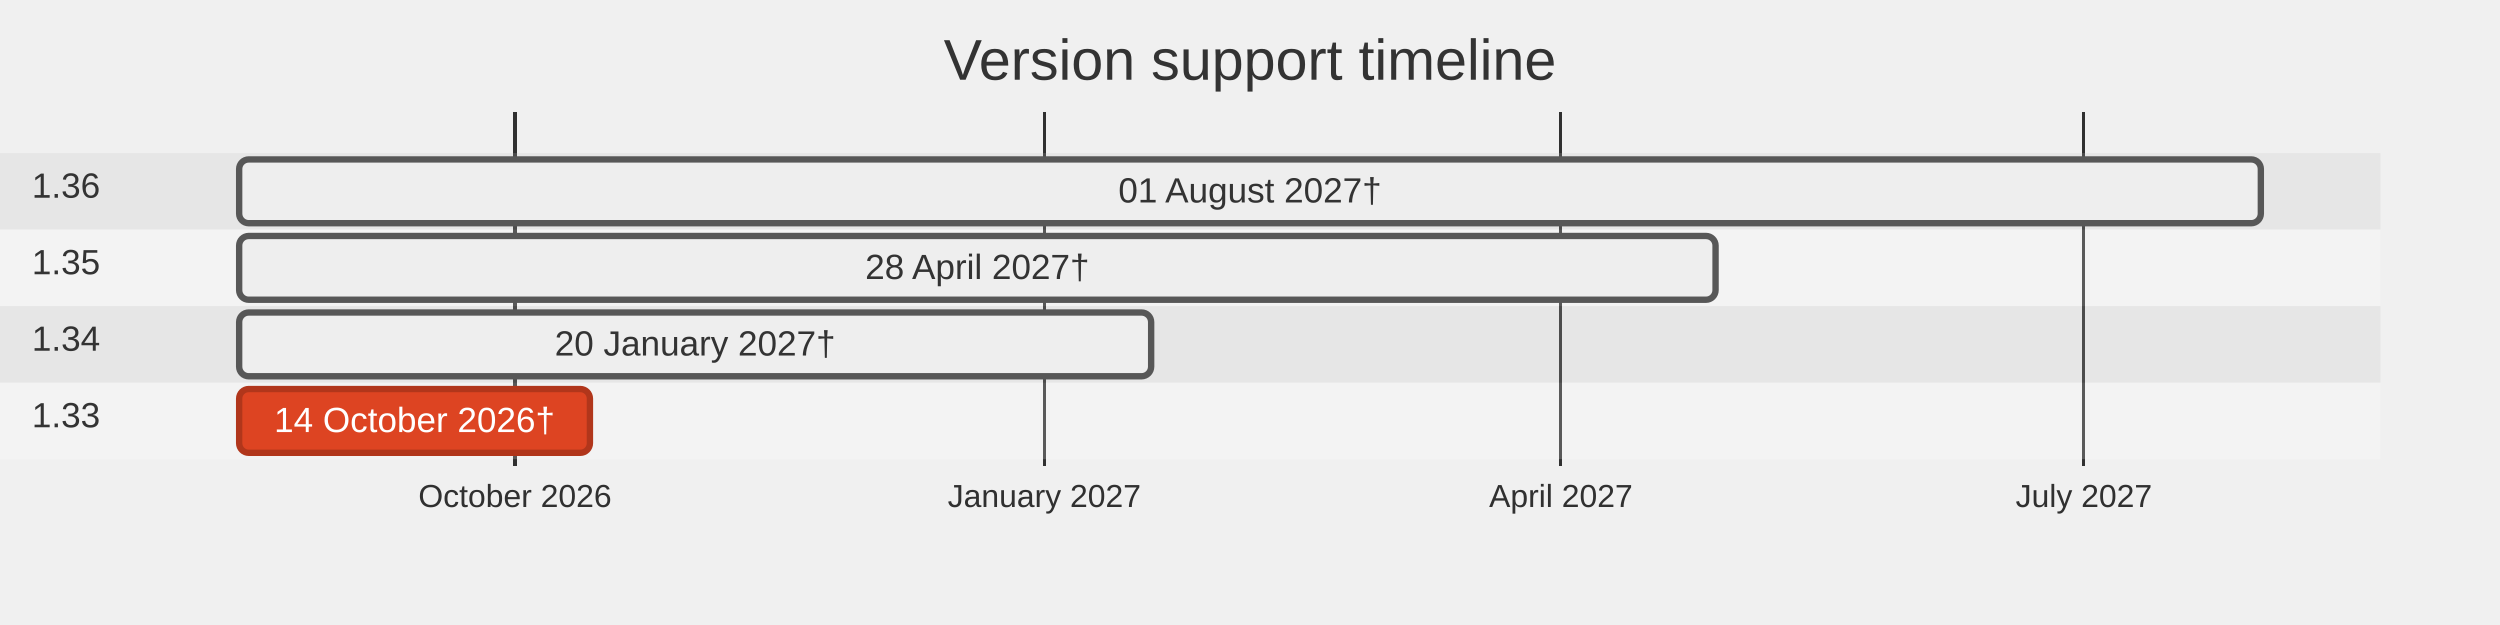
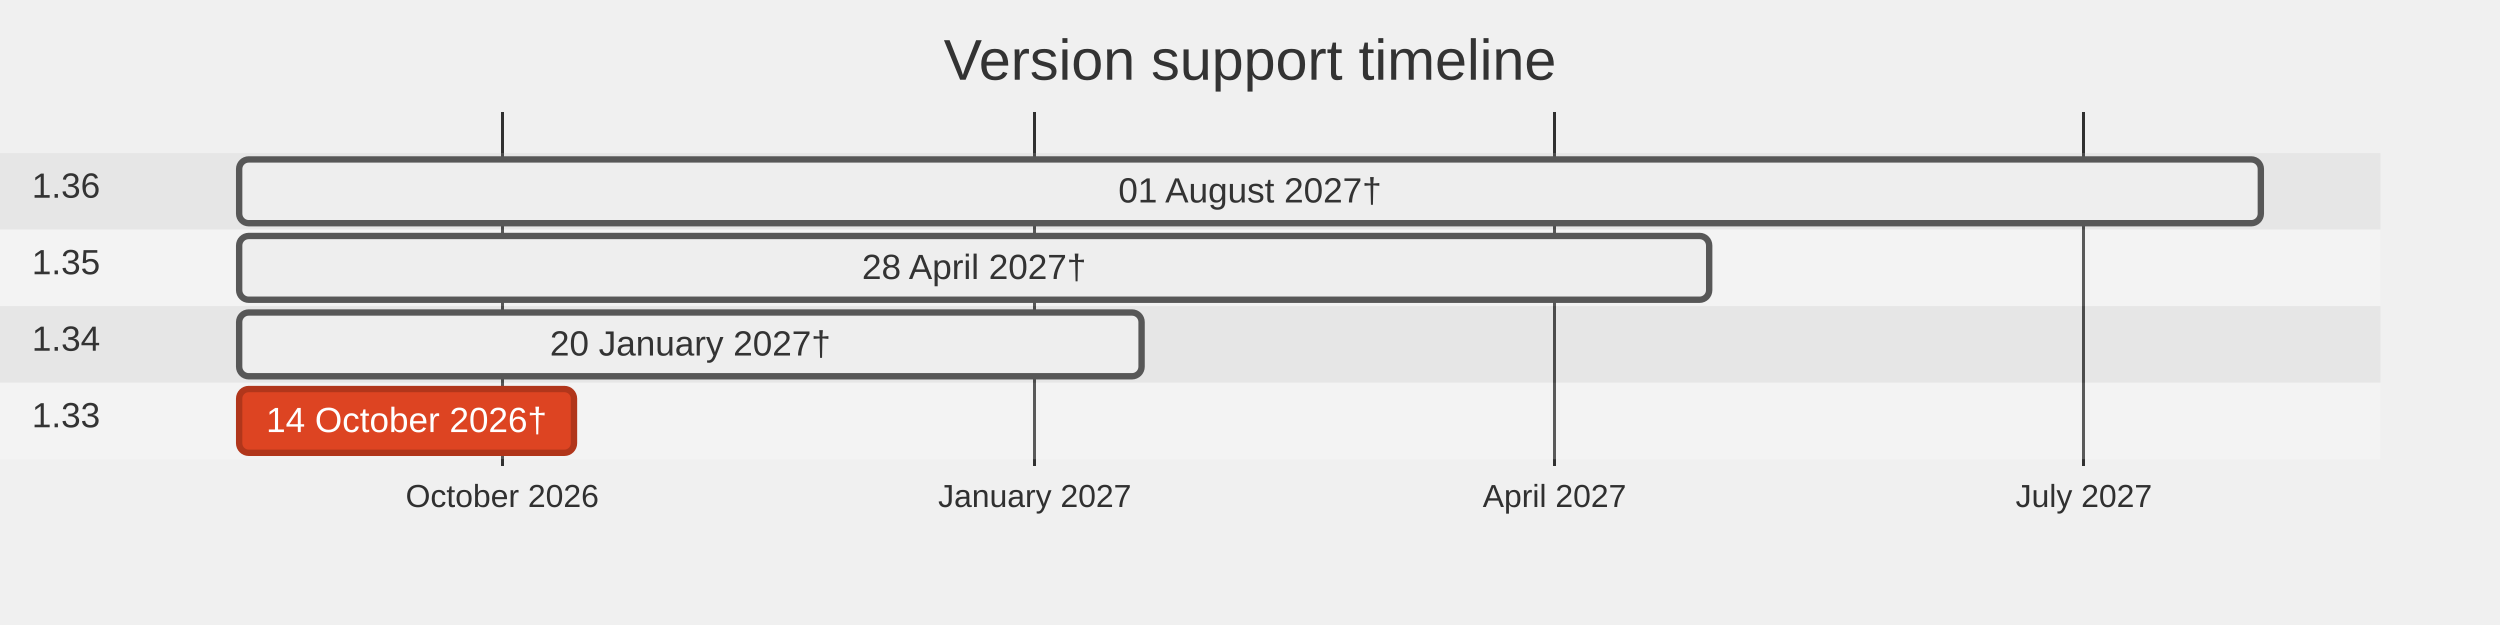
<svg xmlns="http://www.w3.org/2000/svg" id="my-svg" width="100%" viewBox="0 0 784 196" style="max-width: 784px; background-color: white;" role="graphics-document document" aria-roledescription="gantt">
  <style>#my-svg{font-family:"trebuchet ms",verdana,arial,sans-serif;font-size:16px;fill:#000000;}@keyframes edge-animation-frame{from{stroke-dashoffset:0;}}@keyframes dash{to{stroke-dashoffset:0;}}#my-svg .edge-animation-slow{stroke-dasharray:9,5!important;stroke-dashoffset:900;animation:dash 50s linear infinite;stroke-linecap:round;}#my-svg .edge-animation-fast{stroke-dasharray:9,5!important;stroke-dashoffset:900;animation:dash 20s linear infinite;stroke-linecap:round;}#my-svg .error-icon{fill:#552222;}#my-svg .error-text{fill:#552222;stroke:#552222;}#my-svg .edge-thickness-normal{stroke-width:1px;}#my-svg .edge-thickness-thick{stroke-width:3.5px;}#my-svg .edge-pattern-solid{stroke-dasharray:0;}#my-svg .edge-thickness-invisible{stroke-width:0;fill:none;}#my-svg .edge-pattern-dashed{stroke-dasharray:3;}#my-svg .edge-pattern-dotted{stroke-dasharray:2;}#my-svg .marker{fill:#666;stroke:#666;}#my-svg .marker.cross{stroke:#666;}#my-svg svg{font-family:"trebuchet ms",verdana,arial,sans-serif;font-size:16px;}#my-svg p{margin:0;}#my-svg .mermaid-main-font{font-family:"trebuchet ms",verdana,arial,sans-serif;}#my-svg .exclude-range{fill:#eeeeee;}#my-svg .section{stroke:none;opacity:0.2;}#my-svg .section0{fill:hsl(0, 0%, 73.922%);}#my-svg .section2{fill:hsl(0, 0%, 73.922%);}#my-svg .section1,#my-svg .section3{fill:white;opacity:0.2;}#my-svg .sectionTitle0{fill:#333;}#my-svg .sectionTitle1{fill:#333;}#my-svg .sectionTitle2{fill:#333;}#my-svg .sectionTitle3{fill:#333;}#my-svg .sectionTitle{text-anchor:start;font-family:"trebuchet ms",verdana,arial,sans-serif;}#my-svg .grid .tick{stroke:hsl(0, 0%, 90%);opacity:0.8;shape-rendering:crispEdges;}#my-svg .grid .tick text{font-family:"trebuchet ms",verdana,arial,sans-serif;fill:#000000;}#my-svg .grid path{stroke-width:0;}#my-svg .today{fill:none;stroke:#d42;stroke-width:2px;}#my-svg .task{stroke-width:2;}#my-svg .taskText{text-anchor:middle;font-family:"trebuchet ms",verdana,arial,sans-serif;}#my-svg .taskTextOutsideRight{fill:#333;text-anchor:start;font-family:"trebuchet ms",verdana,arial,sans-serif;}#my-svg .taskTextOutsideLeft{fill:#333;text-anchor:end;}#my-svg .task.clickable{cursor:pointer;}#my-svg .taskText.clickable{cursor:pointer;fill:#003163!important;font-weight:bold;}#my-svg .taskTextOutsideLeft.clickable{cursor:pointer;fill:#003163!important;font-weight:bold;}#my-svg .taskTextOutsideRight.clickable{cursor:pointer;fill:#003163!important;font-weight:bold;}#my-svg .taskText0,#my-svg .taskText1,#my-svg .taskText2,#my-svg .taskText3{fill:white;}#my-svg .task0,#my-svg .task1,#my-svg .task2,#my-svg .task3{fill:#707070;stroke:hsl(0, 0%, 33.922%);}#my-svg .taskTextOutside0,#my-svg .taskTextOutside2{fill:#333;}#my-svg .taskTextOutside1,#my-svg .taskTextOutside3{fill:#333;}#my-svg .active0,#my-svg .active1,#my-svg .active2,#my-svg .active3{fill:#eee;stroke:hsl(0, 0%, 33.922%);}#my-svg .activeText0,#my-svg .activeText1,#my-svg .activeText2,#my-svg .activeText3{fill:#333!important;}#my-svg .done0,#my-svg .done1,#my-svg .done2,#my-svg .done3{stroke:#666;fill:#bbb;stroke-width:2;}#my-svg .doneText0,#my-svg .doneText1,#my-svg .doneText2,#my-svg .doneText3{fill:#333!important;}#my-svg .doneText0.taskTextOutsideLeft,#my-svg .doneText0.taskTextOutsideRight,#my-svg .doneText1.taskTextOutsideLeft,#my-svg .doneText1.taskTextOutsideRight,#my-svg .doneText2.taskTextOutsideLeft,#my-svg .doneText2.taskTextOutsideRight,#my-svg .doneText3.taskTextOutsideLeft,#my-svg .doneText3.taskTextOutsideRight{fill:#333!important;}#my-svg .crit0,#my-svg .crit1,#my-svg .crit2,#my-svg .crit3{stroke:hsl(10.909, 73.333%, 40%);fill:#d42;stroke-width:2;}#my-svg .activeCrit0,#my-svg .activeCrit1,#my-svg .activeCrit2,#my-svg .activeCrit3{stroke:hsl(10.909, 73.333%, 40%);fill:#eee;stroke-width:2;}#my-svg .doneCrit0,#my-svg .doneCrit1,#my-svg .doneCrit2,#my-svg .doneCrit3{stroke:hsl(10.909, 73.333%, 40%);fill:#bbb;stroke-width:2;cursor:pointer;shape-rendering:crispEdges;}#my-svg .milestone{transform:rotate(45deg) scale(0.8,0.8);}#my-svg .milestoneText{font-style:italic;}#my-svg .doneCritText0,#my-svg .doneCritText1,#my-svg .doneCritText2,#my-svg .doneCritText3{fill:#333!important;}#my-svg .doneCritText0.taskTextOutsideLeft,#my-svg .doneCritText0.taskTextOutsideRight,#my-svg .doneCritText1.taskTextOutsideLeft,#my-svg .doneCritText1.taskTextOutsideRight,#my-svg .doneCritText2.taskTextOutsideLeft,#my-svg .doneCritText2.taskTextOutsideRight,#my-svg .doneCritText3.taskTextOutsideLeft,#my-svg .doneCritText3.taskTextOutsideRight{fill:#333!important;}#my-svg .vert{stroke:#d42;}#my-svg .vertText{font-size:15px;text-anchor:middle;fill:#d42!important;}#my-svg .activeCritText0,#my-svg .activeCritText1,#my-svg .activeCritText2,#my-svg .activeCritText3{fill:#333!important;}#my-svg .titleText{text-anchor:middle;font-size:18px;fill:#333;font-family:"trebuchet ms",verdana,arial,sans-serif;}#my-svg .node .neo-node{stroke:#999;}#my-svg [data-look="neo"].node rect,#my-svg [data-look="neo"].cluster rect,#my-svg [data-look="neo"].node polygon{stroke:url(#my-svg-gradient);filter:drop-shadow( 1px 2px 2px rgba(185,185,185,1));}#my-svg [data-look="neo"].swimlane.cluster rect{filter:none;}#my-svg [data-look="neo"].node path{stroke:url(#my-svg-gradient);stroke-width:1px;}#my-svg [data-look="neo"].node .outer-path{filter:drop-shadow( 1px 2px 2px rgba(185,185,185,1));}#my-svg [data-look="neo"].node .neo-line path{stroke:#999;filter:none;}#my-svg [data-look="neo"].node circle{stroke:url(#my-svg-gradient);filter:drop-shadow( 1px 2px 2px rgba(185,185,185,1));}#my-svg [data-look="neo"].node circle .state-start{fill:#000000;}#my-svg [data-look="neo"].icon-shape .icon{fill:url(#my-svg-gradient);filter:drop-shadow( 1px 2px 2px rgba(185,185,185,1));}#my-svg [data-look="neo"].icon-shape .icon-neo path{stroke:url(#my-svg-gradient);filter:drop-shadow( 1px 2px 2px rgba(185,185,185,1));}#my-svg :root{--mermaid-font-family:"trebuchet ms",verdana,arial,sans-serif;}</style>
  <g />
  <g class="grid" transform="translate(75, 146)" fill="none" font-size="10" font-family="sans-serif" text-anchor="middle">
    <path class="domain" stroke="currentColor" d="M0.5,-111V0.5H634.5V-111" />
-     <g class="tick" opacity="1" transform="translate(86.5,0)">
+     <g class="tick" opacity="1" transform="translate(82.5,0)">
      <line stroke="currentColor" y2="-111" />
      <text fill="#000" y="3" dy="1em" stroke="none" font-size="10" style="text-anchor: middle;"> October 2026</text>
    </g>
-     <g class="tick" opacity="1" transform="translate(252.5,0)">
+     <g class="tick" opacity="1" transform="translate(249.5,0)">
      <line stroke="currentColor" y2="-111" />
      <text fill="#000" y="3" dy="1em" stroke="none" font-size="10" style="text-anchor: middle;"> January 2027</text>
    </g>
-     <g class="tick" opacity="1" transform="translate(414.5,0)">
+     <g class="tick" opacity="1" transform="translate(412.5,0)">
      <line stroke="currentColor" y2="-111" />
      <text fill="#000" y="3" dy="1em" stroke="none" font-size="10" style="text-anchor: middle;"> April 2027</text>
    </g>
    <g class="tick" opacity="1" transform="translate(578.5,0)">
      <line stroke="currentColor" y2="-111" />
      <text fill="#000" y="3" dy="1em" stroke="none" font-size="10" style="text-anchor: middle;"> July 2027</text>
    </g>
  </g>
  <g>
    <rect x="0" y="48" width="746.5" height="24" class="section section0" />
    <rect x="0" y="72" width="746.5" height="24" class="section section1" />
    <rect x="0" y="96" width="746.5" height="24" class="section section2" />
    <rect x="0" y="120" width="746.5" height="24" class="section section3" />
  </g>
  <g>
    <rect id="my-svg-task1" rx="3" ry="3" x="75" y="50" width="634" height="20" transform-origin="392px 60px" class="task active0" />
-     <rect id="my-svg-task2" rx="3" ry="3" x="75" y="74" width="463" height="20" transform-origin="306.5px 84px" class="task active1" />
-     <rect id="my-svg-task3" rx="3" ry="3" x="75" y="98" width="286" height="20" transform-origin="218px 108px" class="task active2" />
-     <rect id="my-svg-task4" rx="3" ry="3" x="75" y="122" width="110" height="20" transform-origin="130px 132px" class="task crit3" />
+     <rect id="my-svg-task2" rx="3" ry="3" x="75" y="74" width="461" height="20" transform-origin="305.5px 84px" class="task active1" />
+     <rect id="my-svg-task3" rx="3" ry="3" x="75" y="98" width="283" height="20" transform-origin="216.5px 108px" class="task active2" />
+     <rect id="my-svg-task4" rx="3" ry="3" x="75" y="122" width="105" height="20" transform-origin="127.5px 132px" class="task crit3" />
    <text id="my-svg-task1-text" font-size="11" x="392" y="63.5" class="taskText taskText0 activeText0 width-93.47900390625">01 August 2027†     </text>
-     <text id="my-svg-task2-text" font-size="11" x="306.5" y="87.5" class="taskText taskText1 activeText1 width-80.12646484375">28 April 2027†      </text>
-     <text id="my-svg-task3-text" font-size="11" x="218" y="111.5" class="taskText taskText2 activeText2 width-96.685546875">20 January 2027†    </text>
-     <text id="my-svg-task4-text" font-size="11" x="130" y="135.5" class="taskText taskText3  critText3 width-99.005859375">14 October 2026†    </text>
+     <text id="my-svg-task2-text" font-size="11" x="305.5" y="87.5" class="taskText taskText1 activeText1 width-80.12646484375">28 April 2027†      </text>
+     <text id="my-svg-task3-text" font-size="11" x="216.5" y="111.5" class="taskText taskText2 activeText2 width-96.685546875">20 January 2027†    </text>
+     <text id="my-svg-task4-text" font-size="11" x="127.5" y="135.5" class="taskText taskText3  critText3 width-99.005859375">14 October 2026†    </text>
  </g>
  <g>
    <text dy="0em" x="10" y="62" font-size="11" class="sectionTitle sectionTitle0">
      <tspan alignment-baseline="central" x="10">1.36</tspan>
    </text>
    <text dy="0em" x="10" y="86" font-size="11" class="sectionTitle sectionTitle1">
      <tspan alignment-baseline="central" x="10">1.35</tspan>
    </text>
    <text dy="0em" x="10" y="110" font-size="11" class="sectionTitle sectionTitle2">
      <tspan alignment-baseline="central" x="10">1.34</tspan>
    </text>
    <text dy="0em" x="10" y="134" font-size="11" class="sectionTitle sectionTitle3">
      <tspan alignment-baseline="central" x="10">1.33</tspan>
    </text>
  </g>
  <text x="392" y="25" class="titleText">Version support timeline</text>
</svg>
